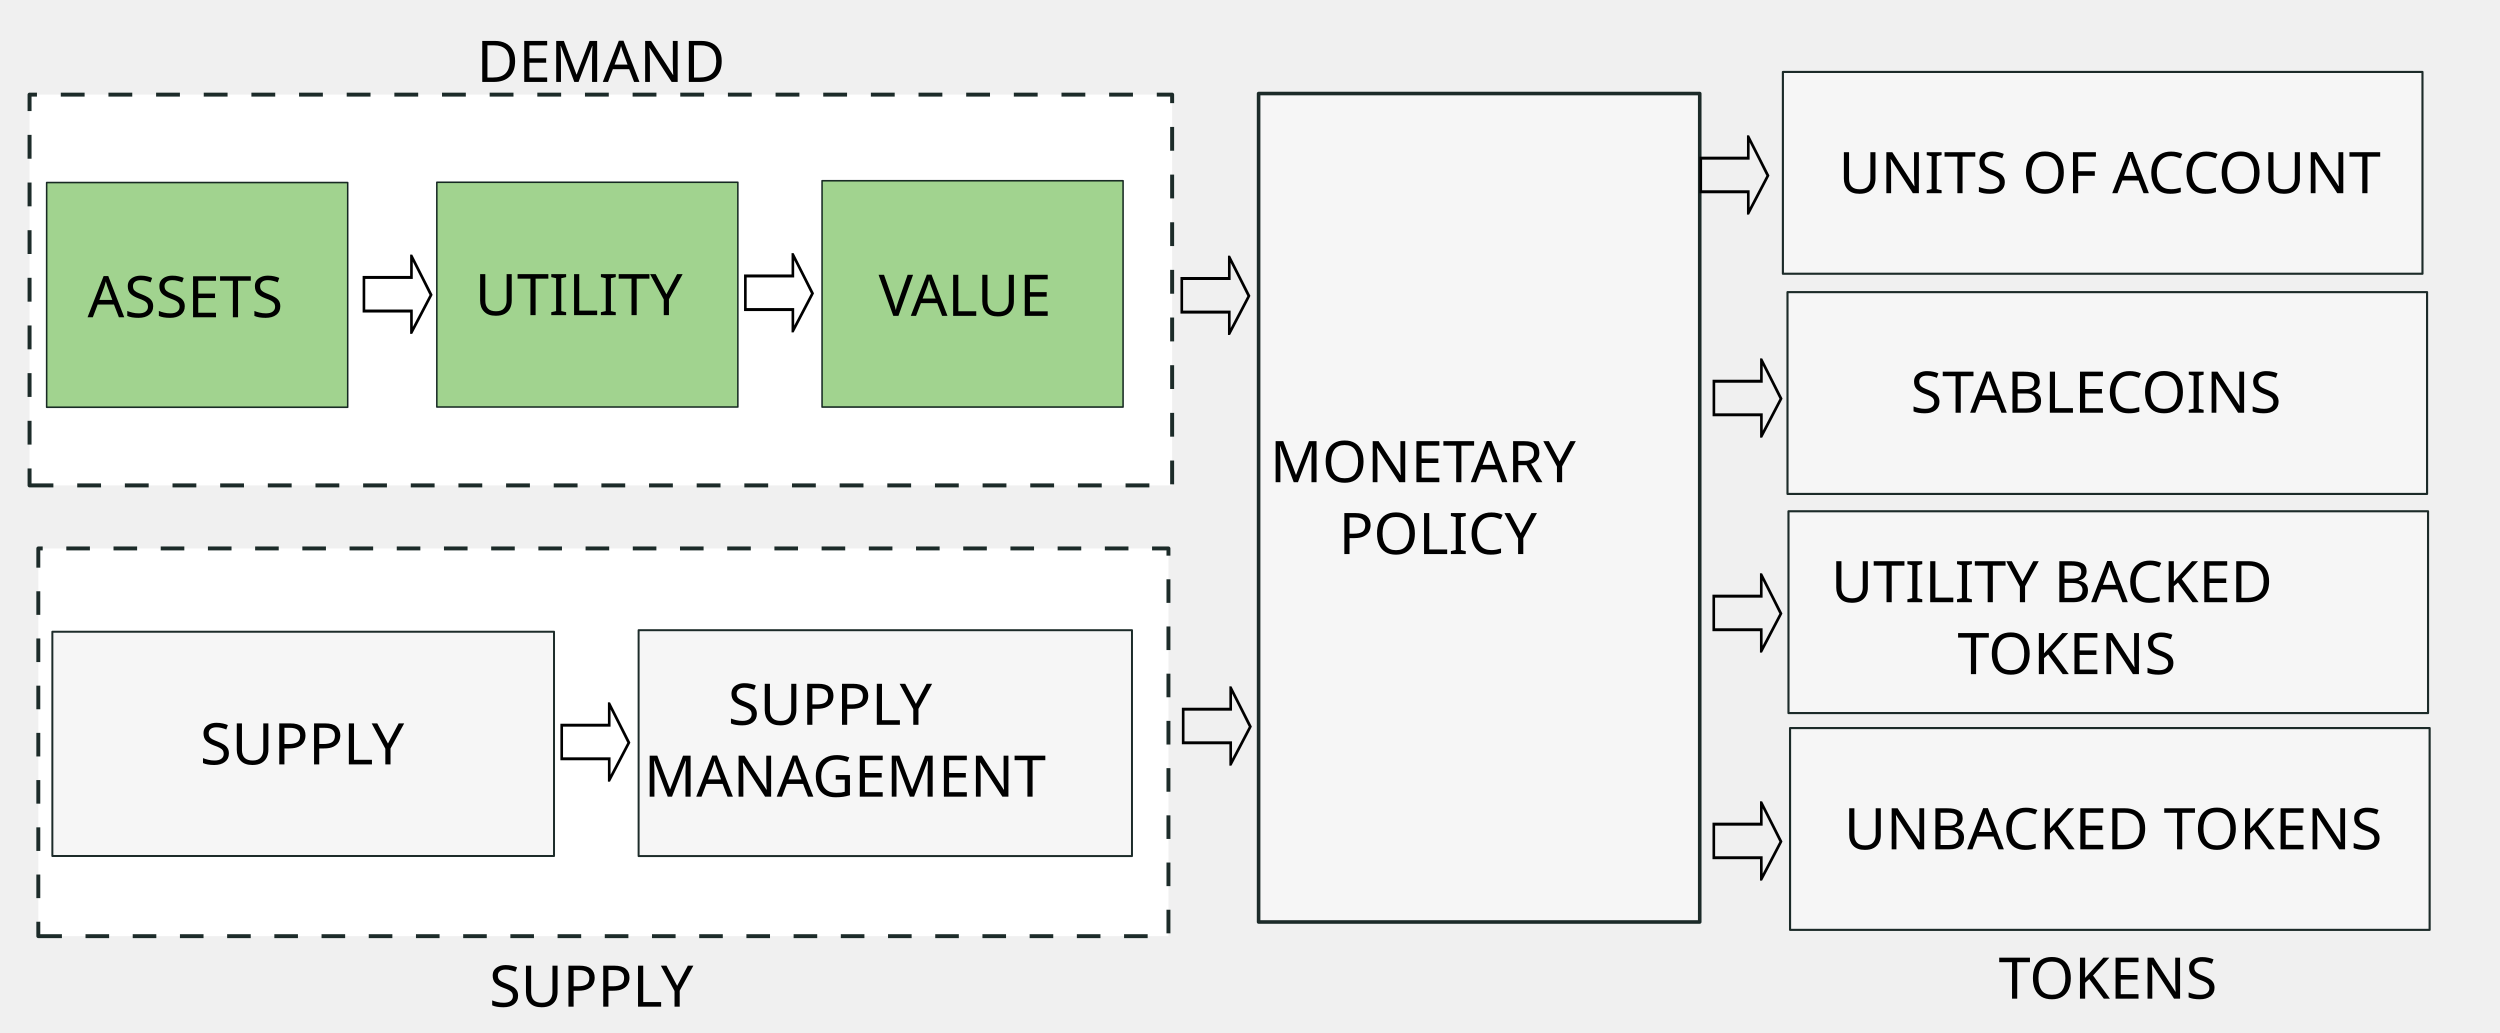
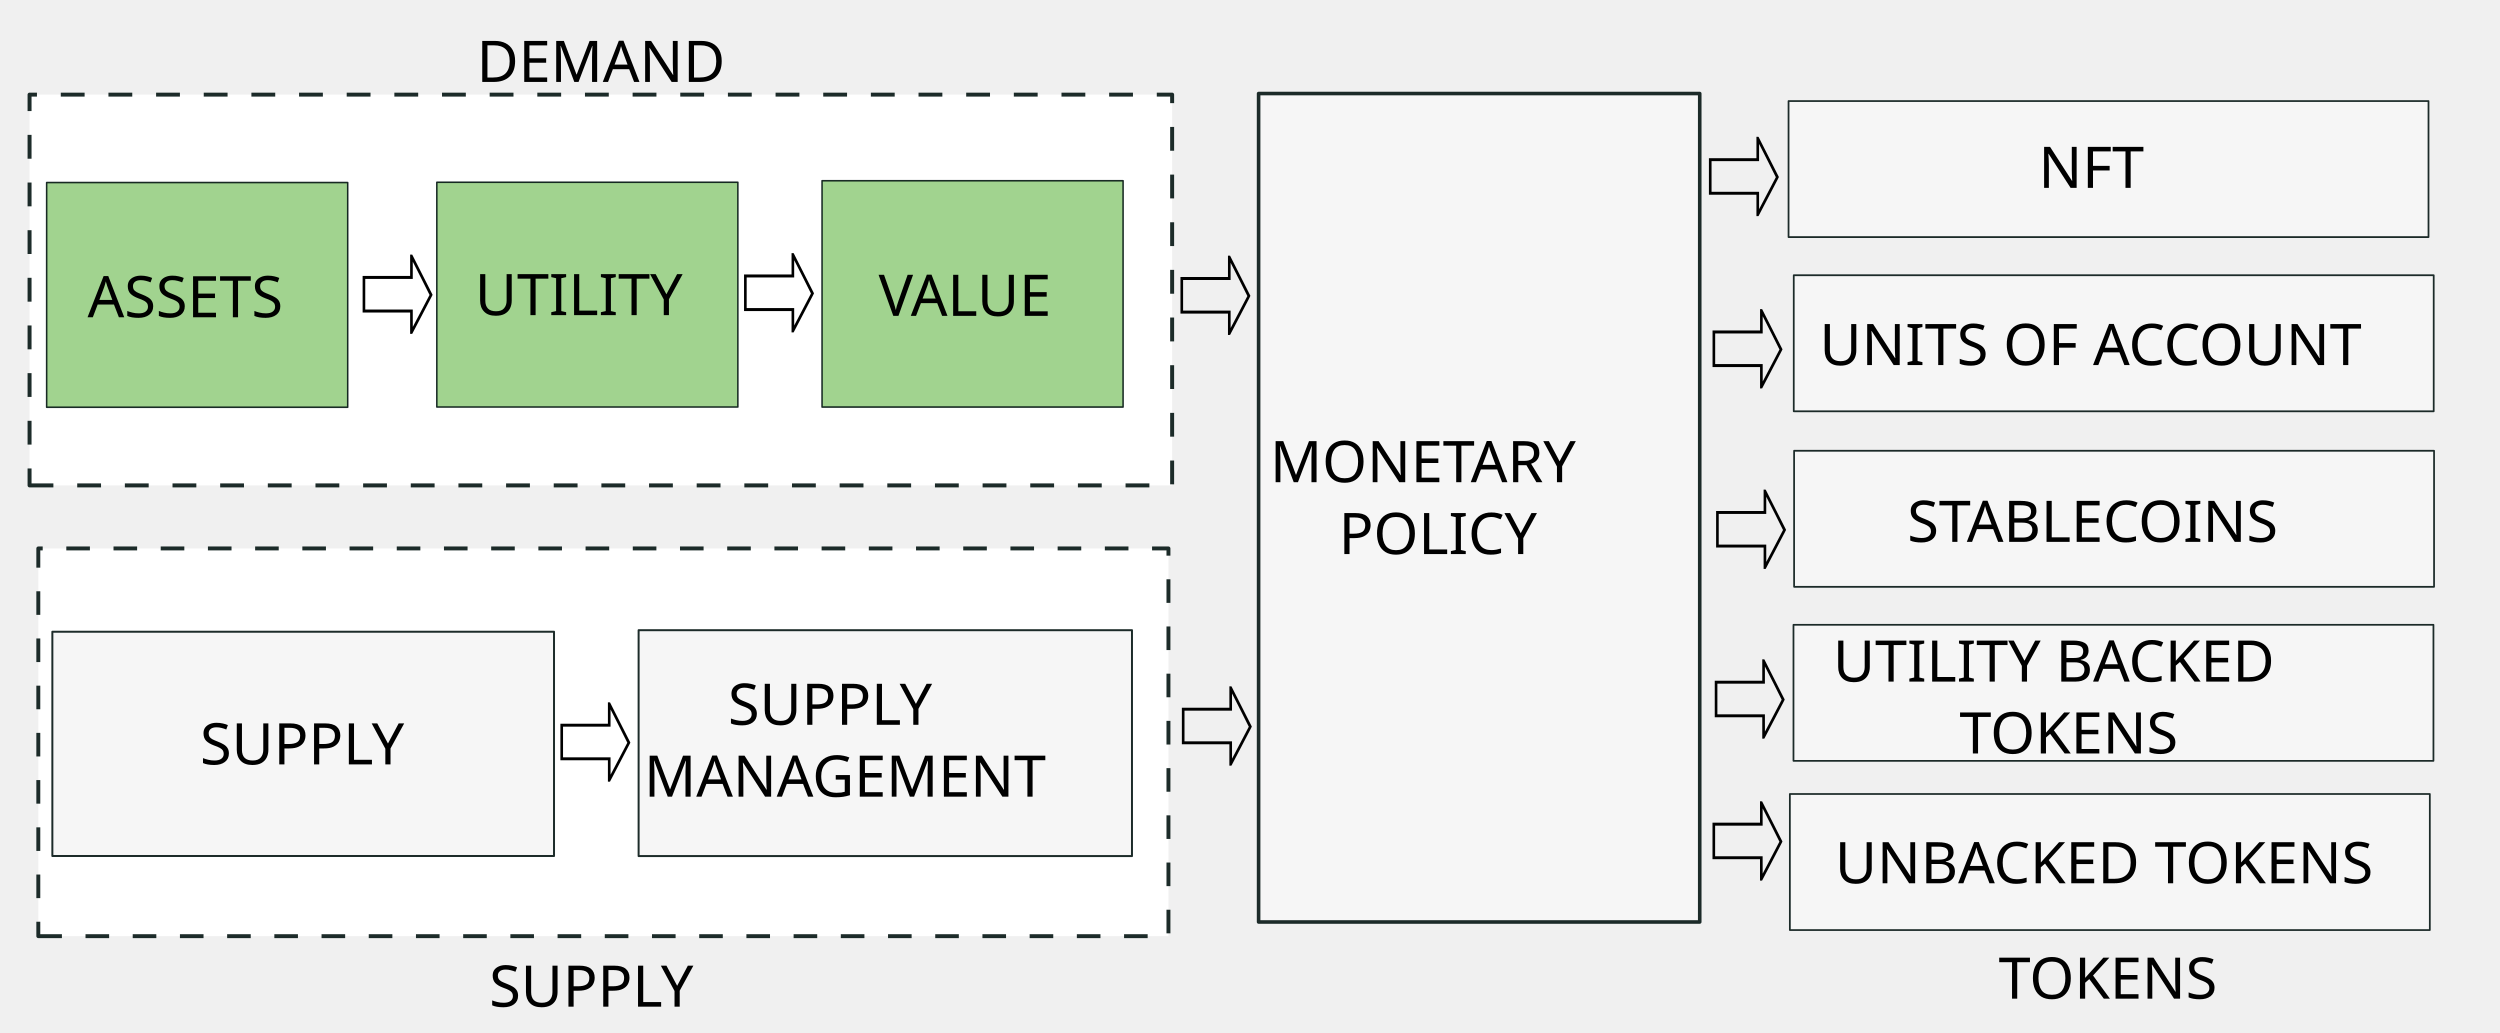
<svg xmlns="http://www.w3.org/2000/svg" width="460mm" height="190mm" viewBox="0 0 460 190" version="1.1" id="svg5">
  <defs id="defs2">
    <marker style="overflow:visible" id="marker1425" refX="0" refY="0" orient="auto">
      <path transform="matrix(-0.8,0,0,-0.8,-10,0)" style="fill:context-stroke;fill-rule:evenodd;stroke:context-stroke;stroke-width:1pt" d="M 0,0 5,-5 -12.5,0 5,5 Z" id="path1423" />
    </marker>
    <marker style="overflow:visible" id="Arrow2Lstart" refX="0" refY="0" orient="auto">
      <path transform="matrix(1.1,0,0,1.1,1.1,0)" d="M 8.719,4.034 -2.207,0.016 8.719,-4.002 c -1.745,2.372 -1.735,5.617 -6e-7,8.035 z" style="fill:context-stroke;fill-rule:evenodd;stroke:context-stroke;stroke-width:0.625;stroke-linejoin:round" id="path1157" />
    </marker>
    <marker style="overflow:visible" id="Arrow1Lstart" refX="0" refY="0" orient="auto">
      <path transform="matrix(0.8,0,0,0.8,10,0)" style="fill:context-stroke;fill-rule:evenodd;stroke:context-stroke;stroke-width:1pt" d="M 0,0 5,-5 -12.5,0 5,5 Z" id="path1139" />
    </marker>
    <marker style="overflow:visible" id="Arrow1Lend" refX="0" refY="0" orient="auto">
      <path transform="matrix(-0.8,0,0,-0.8,-10,0)" style="fill:context-stroke;fill-rule:evenodd;stroke:context-stroke;stroke-width:1pt" d="M 0,0 5,-5 -12.5,0 5,5 Z" id="path1142" />
    </marker>
    <linearGradient id="linearGradient3174">
      <stop style="stop-color:#f0bccd;stop-opacity:1;" offset="0" id="stop3172" />
    </linearGradient>
  </defs>
  <g id="layer1" transform="translate(-37.01189,-83.70113)" style="display:inline">
    <rect style="opacity:0;fill:#f0bccd;fill-opacity:1;stroke-width:1;stroke-miterlimit:4;stroke-dasharray:none" id="rect3218" width="0" height="0" x="-158.849" y="-34.41" />
    <text xml:space="preserve" style="font-style:normal;font-weight:normal;font-size:10.583px;line-height:1.25;font-family:sans-serif;letter-spacing:0px;word-spacing:0px;fill:#000000;fill-opacity:1;stroke:none;stroke-width:0.265" x="183.613" y="228.627" id="text12548">
      <tspan id="tspan12546" style="stroke-width:0.265" x="183.613" y="228.627" />
    </text>
    <rect style="display:inline;fill:#f6f6f6;fill-opacity:1;stroke:#00110f;stroke-width:0.661;stroke-linejoin:round;stroke-miterlimit:4;stroke-dasharray:none;stroke-opacity:0.885" id="rect1011-0-5-5-9" width="81.168" height="152.432" x="268.594" y="-253.346" rx="0" ry="0" transform="scale(1,-1)" />
    <rect style="display:inline;fill:#ffffff;fill-opacity:1;stroke:#00110f;stroke-width:0.724;stroke-linejoin:round;stroke-miterlimit:4;stroke-dasharray:4.343, 4.343;stroke-dashoffset:0;stroke-opacity:0.885" id="rect1011-0-5-5-2" width="207.945" height="71.335" x="44.061" y="-255.952" rx="0" ry="0" transform="scale(1,-1)" />
    <text xml:space="preserve" style="font-style:normal;font-weight:normal;font-size:10.583px;line-height:1.25;font-family:sans-serif;letter-spacing:0px;word-spacing:0px;display:inline;fill:#000000;fill-opacity:1;stroke:none;stroke-width:0.265" x="127.026" y="268.932" id="text3735-0-1-9">
      <tspan id="tspan3733-9-9-9" style="stroke-width:0.265" x="127.026" y="268.932">SUPPLY</tspan>
    </text>
    <text xml:space="preserve" style="font-style:normal;font-weight:normal;font-size:10.583px;line-height:1.25;font-family:sans-serif;letter-spacing:0px;word-spacing:0px;display:inline;fill:#000000;fill-opacity:1;stroke:none;stroke-width:0.265" x="404.758" y="267.46" id="text3735-0-1-9-35">
      <tspan id="tspan3733-9-9-9-7" style="stroke-width:0.265" x="404.758" y="267.46">TOKENS</tspan>
    </text>
    <text xml:space="preserve" style="font-style:normal;font-weight:normal;font-size:10.583px;line-height:1.25;font-family:sans-serif;letter-spacing:0px;word-spacing:0px;display:inline;fill:#000000;fill-opacity:1;stroke:none;stroke-width:0.265" x="124.715" y="98.777" id="text3735-0-1-9-8">
      <tspan id="tspan3733-9-9-9-9" style="stroke-width:0.265" x="124.715" y="98.777">DEMAND</tspan>
    </text>
    <text xml:space="preserve" style="font-style:normal;font-weight:normal;font-size:10.583px;line-height:1.25;font-family:sans-serif;letter-spacing:0px;word-spacing:0px;display:inline;fill:#000000;fill-opacity:1;stroke:none;stroke-width:0.265" x="308.46" y="172.424" id="text3735-0-1-9-3">
      <tspan id="tspan3733-9-9-9-6" style="text-align:center;text-anchor:middle;stroke-width:0.265" x="308.46" y="172.424">MONETARY</tspan>
      <tspan style="text-align:center;text-anchor:middle;stroke-width:0.265" x="308.46" y="185.653" id="tspan25368">POLICY</tspan>
    </text>
-     <rect style="display:inline;fill:#f6f6f6;fill-opacity:1;stroke:#00110f;stroke-width:0.393;stroke-linejoin:round;stroke-opacity:0.885" id="rect1011-0-5-5-5" width="117.682" height="37.13" x="365.065" y="-134.072" rx="0" ry="0" transform="scale(1,-1)" />
-     <text xml:space="preserve" style="font-style:normal;font-weight:normal;font-size:10.583px;line-height:1.25;font-family:sans-serif;letter-spacing:0px;word-spacing:0px;white-space:pre;inline-size:108.254;display:inline;fill:#000000;fill-opacity:1;stroke:none;stroke-width:0.265" x="375.332" y="119.25" id="text3735-0-1-4-2">
-       <tspan x="375.332" y="119.25" id="tspan1000">UNITS OF ACCOUNT</tspan>
-     </text>
-     <rect style="display:inline;fill:#f6f6f6;fill-opacity:1;stroke:#00110f;stroke-width:0.393;stroke-linejoin:round;stroke-opacity:0.885" id="rect1011-0-5-5-5-5" width="117.682" height="37.13" x="365.911" y="-174.582" rx="0" ry="0" transform="scale(1,-1)" />
-     <text xml:space="preserve" style="font-style:normal;font-weight:normal;font-size:10.583px;line-height:1.25;font-family:sans-serif;letter-spacing:0px;word-spacing:0px;display:inline;fill:#000000;fill-opacity:1;stroke:none;stroke-width:0.265" x="388.558" y="159.641" id="text3735-0-1-4-2-8">
-       <tspan id="tspan3733-9-9-4-6-7" style="stroke-width:0.265" x="388.558" y="159.641">STABLECOINS</tspan>
-     </text>
-     <rect style="display:inline;fill:#f6f6f6;fill-opacity:1;stroke:#00110f;stroke-width:0.393;stroke-linejoin:round;stroke-opacity:0.885" id="rect1011-0-5-5-5-5-9" width="117.682" height="37.13" x="366.092" y="-214.906" rx="0" ry="0" transform="scale(1,-1)" />
-     <text xml:space="preserve" style="font-style:normal;font-weight:normal;font-size:10.583px;line-height:1.25;font-family:sans-serif;letter-spacing:0px;word-spacing:0px;display:inline;fill:#000000;fill-opacity:1;stroke:none;stroke-width:0.265" x="424.183" y="194.509" id="text3735-0-1-4-2-8-6">
-       <tspan id="tspan3733-9-9-4-6-7-0" style="text-align:center;text-anchor:middle;stroke-width:0.265" x="424.183" y="194.509">UTILITY BACKED</tspan>
-       <tspan style="text-align:center;text-anchor:middle;stroke-width:0.265" x="424.183" y="207.738" id="tspan81360">TOKENS</tspan>
-     </text>
-     <rect style="display:inline;fill:#f6f6f6;fill-opacity:1;stroke:#00110f;stroke-width:0.393;stroke-linejoin:round;stroke-opacity:0.885" id="rect1011-0-5-5-5-5-9-4" width="117.682" height="37.13" x="366.382" y="-254.795" rx="0" ry="0" transform="scale(1,-1)" />
-     <text xml:space="preserve" style="font-style:normal;font-weight:normal;font-size:10.583px;line-height:1.25;font-family:sans-serif;letter-spacing:0px;word-spacing:0px;display:inline;fill:#000000;fill-opacity:1;stroke:none;stroke-width:0.265" x="376.314" y="239.974" id="text3735-0-1-4-2-8-6-1">
-       <tspan id="tspan3733-9-9-4-6-7-0-0" style="stroke-width:0.265" x="376.314" y="239.974">UNBACKED TOKENS</tspan>
+     <rect style="display:inline;fill:#f6f6f6;fill-opacity:1;stroke:#00110f;stroke-width:0.323;stroke-linejoin:round;stroke-opacity:0.885" id="rect1011-0-5-5-5-5-9-4" width="117.752" height="25.034" x="366.347" y="-254.83" rx="0" ry="0" transform="scale(1,-1)" />
+     <rect style="display:inline;fill:#f6f6f6;fill-opacity:1;stroke:#00110f;stroke-width:0.323;stroke-linejoin:round;stroke-opacity:0.885" id="rect1011-0-5-5-5-5-9-4-9" width="117.752" height="25.034" x="367.013" y="-223.698" rx="0" ry="0" transform="scale(1,-1)" />
+     <rect style="display:inline;fill:#f6f6f6;fill-opacity:1;stroke:#00110f;stroke-width:0.323;stroke-linejoin:round;stroke-opacity:0.885" id="rect1011-0-5-5-5-5-9-4-0" width="117.752" height="25.034" x="367.126" y="-191.677" rx="0" ry="0" transform="scale(1,-1)" />
+     <rect style="display:inline;fill:#f6f6f6;fill-opacity:1;stroke:#00110f;stroke-width:0.323;stroke-linejoin:round;stroke-opacity:0.885" id="rect1011-0-5-5-5-5-9-4-2" width="117.752" height="25.034" x="367.062" y="-159.378" rx="0" ry="0" transform="scale(1,-1)" />
+     <rect style="display:inline;fill:#f6f6f6;fill-opacity:1;stroke:#00110f;stroke-width:0.323;stroke-linejoin:round;stroke-opacity:0.885" id="rect1011-0-5-5-5-5-9-4-8" width="117.752" height="25.034" x="366.104" y="-127.328" rx="0" ry="0" transform="scale(1,-1)" />
+     <text xml:space="preserve" style="font-style:normal;font-weight:normal;font-size:10.583px;line-height:1.25;font-family:sans-serif;letter-spacing:0px;word-spacing:0px;display:inline;fill:#000000;fill-opacity:1;stroke:none;stroke-width:0.265" x="374.645" y="246.218" id="text3735-0-1-4-2-8-6-1">
+       <tspan id="tspan3733-9-9-4-6-7-0-0" style="stroke-width:0.265" x="374.645" y="246.218">UNBACKED TOKENS</tspan>
    </text>
    <path d="m 263.217,211.953 v 1.967 h -4.371 -4.371 v 3.364 3.364 h 4.371 4.371 v 1.967 1.967 l 0.192,-0.002 0.192,-0.003 1.88,-3.585 c 1.849,-3.526 1.879,-3.586 1.864,-3.615 -0.008,-0.016 -0.854,-1.684 -1.878,-3.707 l -1.863,-3.677 -0.194,-0.003 -0.193,-0.002 z m 2.07,2.467 c 1.151,2.272 1.507,2.985 1.5,2.999 -0.005,0.01 -0.7,1.336 -1.545,2.948 l -1.535,2.928 -0.003,-1.597 -0.002,-1.597 h -4.371 -4.371 v -2.816 -2.816 h 4.371 4.371 v -1.588 -1.587 l 0.037,0.074 c 0.021,0.041 0.718,1.415 1.549,3.055 z" id="path90282-9-2-8" style="display:inline;fill:#000000;stroke:none;stroke-width:0.001" />
-     <path d="m 358.454,110.563 v 1.967 h -4.371 -4.371 v 3.364 3.364 h 4.371 4.371 v 1.967 1.967 l 0.192,-0.002 0.192,-0.003 1.88,-3.585 c 1.849,-3.526 1.879,-3.586 1.864,-3.615 -0.008,-0.016 -0.854,-1.684 -1.878,-3.707 l -1.863,-3.677 -0.194,-0.003 -0.193,-0.002 z m 2.07,2.467 c 1.151,2.272 1.507,2.985 1.5,2.999 -0.005,0.01 -0.7,1.336 -1.545,2.948 l -1.535,2.928 -0.003,-1.597 -0.002,-1.597 h -4.371 -4.371 v -2.816 -2.816 h 4.371 4.371 v -1.588 -1.587 l 0.037,0.074 c 0.021,0.041 0.718,1.415 1.549,3.055 z" id="path90282-9-2-8-3" style="display:inline;fill:#000000;stroke:none;stroke-width:0.001" />
-     <path d="m 360.868,151.605 v 1.967 h -4.371 -4.371 v 3.364 3.364 h 4.371 4.371 v 1.967 1.967 l 0.192,-0.002 0.192,-0.003 1.88,-3.585 c 1.849,-3.526 1.879,-3.586 1.864,-3.615 -0.008,-0.016 -0.854,-1.684 -1.878,-3.707 l -1.863,-3.677 -0.194,-0.003 -0.193,-0.002 z m 2.07,2.467 c 1.151,2.272 1.507,2.985 1.5,2.999 -0.005,0.01 -0.7,1.336 -1.545,2.948 l -1.535,2.928 -0.003,-1.597 -0.002,-1.597 h -4.371 -4.371 v -2.816 -2.816 h 4.371 4.371 v -1.588 -1.587 l 0.037,0.074 c 0.021,0.041 0.718,1.415 1.549,3.055 z" id="path90282-9-2-8-0" style="display:inline;fill:#000000;stroke:none;stroke-width:0.001" />
-     <path d="m 360.843,191.151 v 1.967 h -4.371 -4.371 v 3.364 3.364 h 4.371 4.371 v 1.967 1.967 l 0.192,-0.002 0.192,-0.003 1.88,-3.585 c 1.849,-3.526 1.879,-3.586 1.864,-3.615 -0.008,-0.016 -0.854,-1.684 -1.878,-3.707 l -1.863,-3.677 -0.194,-0.003 -0.193,-0.002 z m 2.07,2.467 c 1.151,2.272 1.507,2.985 1.5,2.999 -0.005,0.01 -0.7,1.336 -1.545,2.948 l -1.535,2.928 -0.003,-1.597 -0.002,-1.597 h -4.371 -4.371 v -2.816 -2.816 h 4.371 4.371 v -1.588 -1.587 l 0.037,0.074 c 0.021,0.041 0.718,1.415 1.549,3.055 z" id="path90282-9-2-8-0-1" style="display:inline;fill:#000000;stroke:none;stroke-width:0.001" />
+     <path d="m 360.195,110.839 v 1.967 h -4.371 -4.371 v 3.364 3.364 h 4.371 4.371 v 1.967 1.967 l 0.192,-0.002 0.192,-0.003 1.88,-3.585 c 1.849,-3.526 1.879,-3.586 1.864,-3.615 -0.008,-0.016 -0.854,-1.684 -1.878,-3.707 l -1.863,-3.677 -0.194,-0.003 -0.193,-0.002 z m 2.07,2.467 c 1.151,2.272 1.507,2.985 1.5,2.999 -0.005,0.01 -0.7,1.336 -1.545,2.948 l -1.535,2.928 -0.003,-1.597 -0.002,-1.597 h -4.371 -4.371 v -2.816 -2.816 h 4.371 4.371 v -1.588 -1.587 l 0.037,0.074 c 0.021,0.041 0.718,1.415 1.549,3.055 z" id="path90282-9-2-8-3" style="display:inline;fill:#000000;stroke:none;stroke-width:0.001" />
+     <path d="m 360.862,142.545 v 1.967 h -4.371 -4.371 v 3.364 3.364 h 4.371 4.371 v 1.967 1.967 l 0.192,-0.002 0.192,-0.003 1.88,-3.585 c 1.849,-3.526 1.879,-3.586 1.864,-3.615 -0.008,-0.016 -0.854,-1.684 -1.878,-3.707 l -1.863,-3.677 -0.194,-0.003 -0.193,-0.002 z m 2.07,2.467 c 1.151,2.272 1.507,2.985 1.5,2.999 -0.005,0.01 -0.7,1.336 -1.545,2.948 l -1.535,2.928 -0.003,-1.597 -0.002,-1.597 h -4.371 -4.371 v -2.816 -2.816 h 4.371 4.371 v -1.588 -1.587 l 0.037,0.074 c 0.021,0.041 0.718,1.415 1.549,3.055 z" id="path90282-9-2-8-0" style="display:inline;fill:#000000;stroke:none;stroke-width:0.001" />
+     <path d="m 361.516,175.755 v 1.967 h -4.371 -4.371 v 3.364 3.364 h 4.371 4.371 v 1.967 1.967 l 0.192,-0.002 0.192,-0.003 1.88,-3.585 c 1.849,-3.526 1.879,-3.586 1.864,-3.615 -0.008,-0.016 -0.854,-1.684 -1.878,-3.707 l -1.863,-3.677 -0.194,-0.003 -0.193,-0.002 z m 2.07,2.467 c 1.151,2.272 1.507,2.985 1.5,2.999 -0.005,0.01 -0.7,1.336 -1.545,2.948 l -1.535,2.928 -0.003,-1.597 -0.002,-1.597 h -4.371 -4.371 v -2.816 -2.816 h 4.371 4.371 v -1.588 -1.587 l 0.037,0.074 c 0.021,0.041 0.718,1.415 1.549,3.055 z" id="path90282-9-2-8-0-1" style="display:inline;fill:#000000;stroke:none;stroke-width:0.001" />
+     <path d="m 361.268,206.985 v 1.967 h -4.371 -4.371 v 3.364 3.364 h 4.371 4.371 v 1.967 1.967 l 0.192,-0.002 0.192,-0.003 1.88,-3.585 c 1.849,-3.526 1.879,-3.586 1.864,-3.615 -0.008,-0.016 -0.854,-1.684 -1.878,-3.707 l -1.863,-3.677 -0.194,-0.003 -0.193,-0.002 z m 2.07,2.467 c 1.151,2.272 1.507,2.985 1.5,2.999 -0.005,0.01 -0.7,1.336 -1.545,2.948 l -1.535,2.928 -0.003,-1.597 -0.002,-1.597 h -4.371 -4.371 v -2.816 -2.816 h 4.371 4.371 v -1.588 -1.587 l 0.037,0.074 c 0.021,0.041 0.718,1.415 1.549,3.055 z" id="path90282-9-2-8-0-1-3" style="display:inline;fill:#000000;stroke:none;stroke-width:0.001" />
    <path d="m 360.852,233.104 v 1.967 h -4.371 -4.371 v 3.364 3.364 h 4.371 4.371 v 1.967 1.967 l 0.192,-0.002 0.192,-0.003 1.88,-3.585 c 1.849,-3.526 1.879,-3.586 1.864,-3.615 -0.008,-0.016 -0.854,-1.684 -1.878,-3.707 l -1.863,-3.677 -0.194,-0.003 -0.193,-0.002 z m 2.07,2.467 c 1.151,2.272 1.507,2.985 1.5,2.999 -0.005,0.01 -0.7,1.336 -1.545,2.948 l -1.535,2.928 -0.003,-1.597 -0.002,-1.597 h -4.371 -4.371 v -2.816 -2.816 h 4.371 4.371 v -1.588 -1.587 l 0.037,0.074 c 0.021,0.041 0.718,1.415 1.549,3.055 z" id="path90282-9-2-8-0-7" style="display:inline;fill:#000000;stroke:none;stroke-width:0.001" />
    <rect style="display:inline;fill:#ffffff;fill-opacity:1;stroke:#00110f;stroke-width:0.731;stroke-linejoin:round;stroke-miterlimit:4;stroke-dasharray:4.384, 4.384;stroke-dashoffset:0;stroke-opacity:0.885" id="rect1011-0-5-5-2-5" width="210.233" height="71.903" x="42.451" y="-173.016" rx="0" ry="0" transform="scale(1,-1)" />
    <rect style="display:inline;fill:#a1d38f;fill-opacity:1;stroke:#00110f;stroke-width:0.284;stroke-linejoin:round;stroke-miterlimit:4;stroke-dasharray:none;stroke-opacity:0.885" id="rect1011-0-5" width="55.395" height="41.352" x="117.385" y="-158.591" rx="0" ry="0.065" transform="scale(1,-1)" />
    <rect style="display:inline;fill:#a1d38f;fill-opacity:1;stroke:#00110f;stroke-width:0.284;stroke-linejoin:round;stroke-miterlimit:4;stroke-dasharray:none;stroke-opacity:0.885" id="rect1011-0-5-3" width="55.395" height="41.352" x="45.594" y="-158.638" rx="0" ry="0.065" transform="scale(1,-1)" />
    <rect style="display:inline;fill:#a1d38f;fill-opacity:1;stroke:#00110f;stroke-width:0.285;stroke-linejoin:round;stroke-opacity:0.885" id="rect1011-0-5-5" width="55.394" height="41.647" x="188.267" y="-158.602" rx="0" ry="0" transform="scale(1,-1)" />
    <text xml:space="preserve" style="font-style:normal;font-weight:normal;font-size:10.583px;line-height:1.25;font-family:sans-serif;letter-spacing:0px;word-spacing:0px;display:inline;fill:#000000;fill-opacity:1;stroke:none;stroke-width:0.265" x="53.122" y="142.081" id="text3735">
      <tspan id="tspan3733" style="stroke-width:0.265" x="53.122" y="142.081">ASSETS</tspan>
    </text>
    <text xml:space="preserve" style="font-style:normal;font-weight:normal;font-size:10.583px;line-height:1.25;font-family:sans-serif;letter-spacing:0px;word-spacing:0px;display:inline;fill:#000000;fill-opacity:1;stroke:none;stroke-width:0.265" x="124.403" y="141.693" id="text3735-0-1">
      <tspan id="tspan3733-9-9" style="stroke-width:0.265" x="124.403" y="141.693">UTILITY</tspan>
    </text>
    <text xml:space="preserve" style="font-style:normal;font-weight:normal;font-size:10.583px;line-height:1.25;font-family:sans-serif;letter-spacing:0px;word-spacing:0px;display:inline;fill:#000000;fill-opacity:1;stroke:none;stroke-width:0.265" x="198.67" y="141.817" id="text3735-0-1-4">
      <tspan id="tspan3733-9-9-4" style="stroke-width:0.265" x="198.67" y="141.817">VALUE</tspan>
    </text>
    <path d="m 182.657,132.239 v 1.967 h -4.371 -4.371 v 3.364 3.364 h 4.371 4.371 v 1.967 1.967 l 0.192,-0.002 0.192,-0.003 1.88,-3.585 c 1.849,-3.526 1.879,-3.586 1.864,-3.615 -0.008,-0.016 -0.854,-1.684 -1.878,-3.707 l -1.863,-3.677 -0.194,-0.003 -0.193,-0.002 z m 2.07,2.467 c 1.151,2.272 1.507,2.985 1.5,2.999 -0.005,0.01 -0.7,1.336 -1.545,2.948 l -1.535,2.928 -0.003,-1.597 -0.002,-1.597 h -4.371 -4.371 v -2.816 -2.816 h 4.371 4.371 v -1.588 -1.587 l 0.037,0.074 c 0.021,0.041 0.718,1.415 1.549,3.055 z" id="path90282-9" style="display:inline;fill:#000000;stroke:none;stroke-width:0.001" />
    <rect style="display:inline;fill:#f6f6f6;fill-opacity:1;stroke:#00110f;stroke-width:0.367;stroke-linejoin:round;stroke-miterlimit:4;stroke-dasharray:none;stroke-opacity:0.885" id="rect1011-0-5-9" width="92.305" height="41.27" x="46.645" y="-241.208" rx="0" ry="0" transform="scale(1,-1)" />
    <rect style="display:inline;fill:#f6f6f6;fill-opacity:1;stroke:#00110f;stroke-width:0.365;stroke-linejoin:round;stroke-opacity:0.885" id="rect1011-0-5-5-25" width="90.779" height="41.567" x="154.517" y="-241.221" rx="0" ry="0" transform="scale(1,-1)" />
    <text xml:space="preserve" style="font-style:normal;font-weight:normal;font-size:10.583px;line-height:1.25;font-family:sans-serif;letter-spacing:0px;word-spacing:0px;display:inline;fill:#000000;fill-opacity:1;stroke:none;stroke-width:0.265" x="73.816" y="224.351" id="text3735-0-1-7">
      <tspan id="tspan3733-9-9-49" style="stroke-width:0.265" x="73.816" y="224.351">SUPPLY</tspan>
    </text>
    <text xml:space="preserve" style="font-style:normal;font-weight:normal;font-size:10.583px;line-height:1.25;font-family:sans-serif;letter-spacing:0px;word-spacing:0px;display:inline;fill:#000000;fill-opacity:1;stroke:none;stroke-width:0.265" x="199.377" y="217.064" id="text3735-0-1-4-9">
      <tspan id="tspan3733-9-9-4-4" style="text-align:center;text-anchor:middle;stroke-width:0.265" x="199.377" y="217.064">SUPPLY</tspan>
      <tspan style="text-align:center;text-anchor:middle;stroke-width:0.265" x="199.377" y="230.293" id="tspan99033">MANAGEMENT</tspan>
    </text>
    <path d="m 148.867,214.898 v 1.967 h -4.371 -4.371 v 3.364 3.364 h 4.371 4.371 v 1.967 1.967 l 0.192,-0.002 0.192,-0.003 1.88,-3.585 c 1.849,-3.526 1.879,-3.586 1.864,-3.615 -0.008,-0.016 -0.854,-1.684 -1.878,-3.707 l -1.863,-3.677 -0.194,-0.003 -0.193,-0.002 z m 2.07,2.467 c 1.151,2.272 1.507,2.985 1.5,2.999 -0.005,0.01 -0.7,1.336 -1.545,2.948 l -1.535,2.928 -0.003,-1.597 -0.002,-1.597 h -4.371 -4.371 v -2.816 -2.816 h 4.371 4.371 v -1.588 -1.587 l 0.037,0.074 c 0.021,0.041 0.718,1.415 1.549,3.055 z" id="path90282-9-5" style="display:inline;fill:#000000;stroke:none;stroke-width:0.001" />
    <path d="m 262.959,132.708 v 1.967 h -4.371 -4.371 v 3.364 3.364 h 4.371 4.371 v 1.967 1.967 l 0.192,-0.002 0.192,-0.003 1.88,-3.585 c 1.849,-3.526 1.879,-3.586 1.864,-3.615 -0.008,-0.016 -0.854,-1.684 -1.878,-3.707 l -1.863,-3.677 -0.194,-0.003 -0.193,-0.002 z m 2.07,2.467 c 1.151,2.272 1.507,2.985 1.5,2.999 -0.005,0.01 -0.7,1.336 -1.545,2.948 l -1.535,2.928 -0.003,-1.597 -0.002,-1.597 h -4.371 -4.371 v -2.816 -2.816 h 4.371 4.371 v -1.588 -1.587 l 0.037,0.074 c 0.021,0.041 0.718,1.415 1.549,3.055 z" id="path90282-9-2" style="display:inline;fill:#000000;stroke:none;stroke-width:0.001" />
    <path d="m 112.476,132.508 v 1.967 h -4.371 -4.371 v 3.364 3.364 h 4.371 4.371 v 1.967 1.967 l 0.192,-0.002 0.192,-0.003 1.88,-3.585 c 1.849,-3.526 1.879,-3.586 1.864,-3.615 -0.008,-0.016 -0.854,-1.684 -1.878,-3.707 l -1.863,-3.677 -0.194,-0.003 -0.193,-0.002 z m 2.07,2.467 c 1.151,2.272 1.507,2.985 1.5,2.999 -0.005,0.01 -0.7,1.336 -1.545,2.948 l -1.535,2.928 -0.003,-1.597 -0.002,-1.597 h -4.371 -4.371 v -2.816 -2.816 h 4.371 4.371 v -1.588 -1.587 l 0.037,0.074 c 0.021,0.041 0.718,1.415 1.549,3.055 z" id="path90282-9-3-9" style="display:inline;fill:#000000;stroke:none;stroke-width:0.001" />
+     <text xml:space="preserve" style="font-style:normal;font-weight:normal;font-size:10.583px;line-height:1.25;font-family:sans-serif;letter-spacing:0px;word-spacing:0px;white-space:pre;inline-size:108.254;display:inline;fill:#000000;fill-opacity:1;stroke:none;stroke-width:0.265" x="375.332" y="119.25" id="text3735-0-1-4-2" transform="translate(-3.526737,31.62766)">
+       <tspan x="375.332" y="119.25" id="tspan5489">UNITS OF ACCOUNT</tspan>
+     </text>
+     <text xml:space="preserve" style="font-style:normal;font-weight:normal;font-size:10.583px;line-height:1.25;font-family:sans-serif;letter-spacing:0px;word-spacing:0px;white-space:pre;inline-size:108.254;display:inline;fill:#000000;fill-opacity:1;stroke:none;stroke-width:0.265" x="375.332" y="119.25" id="text3735-0-1-4-2-80" transform="translate(36.7653,-0.9787413)">
+       <tspan x="375.332" y="119.25" id="tspan5491">NFT</tspan>
+     </text>
+     <text xml:space="preserve" style="font-style:normal;font-weight:normal;font-size:10.583px;line-height:1.25;font-family:sans-serif;letter-spacing:0px;word-spacing:0px;display:inline;fill:#000000;fill-opacity:1;stroke:none;stroke-width:0.265" x="387.948" y="183.411" id="text3735-0-1-4-2-8">
+       <tspan id="tspan3733-9-9-4-6-7" style="stroke-width:0.265" x="387.948" y="183.411">STABLECOINS</tspan>
+     </text>
+     <text xml:space="preserve" style="font-style:normal;font-weight:normal;font-size:10.583px;line-height:1.25;font-family:sans-serif;letter-spacing:0px;word-spacing:0px;display:inline;fill:#000000;fill-opacity:1;stroke:none;stroke-width:0.265" x="424.543" y="209.113" id="text3735-0-1-4-2-8-6">
+       <tspan id="tspan3733-9-9-4-6-7-0" style="text-align:center;text-anchor:middle;stroke-width:0.265" x="424.543" y="209.113">UTILITY BACKED</tspan>
+       <tspan style="text-align:center;text-anchor:middle;stroke-width:0.265" x="424.543" y="222.342" id="tspan81360">TOKENS</tspan>
+     </text>
  </g>
</svg>
